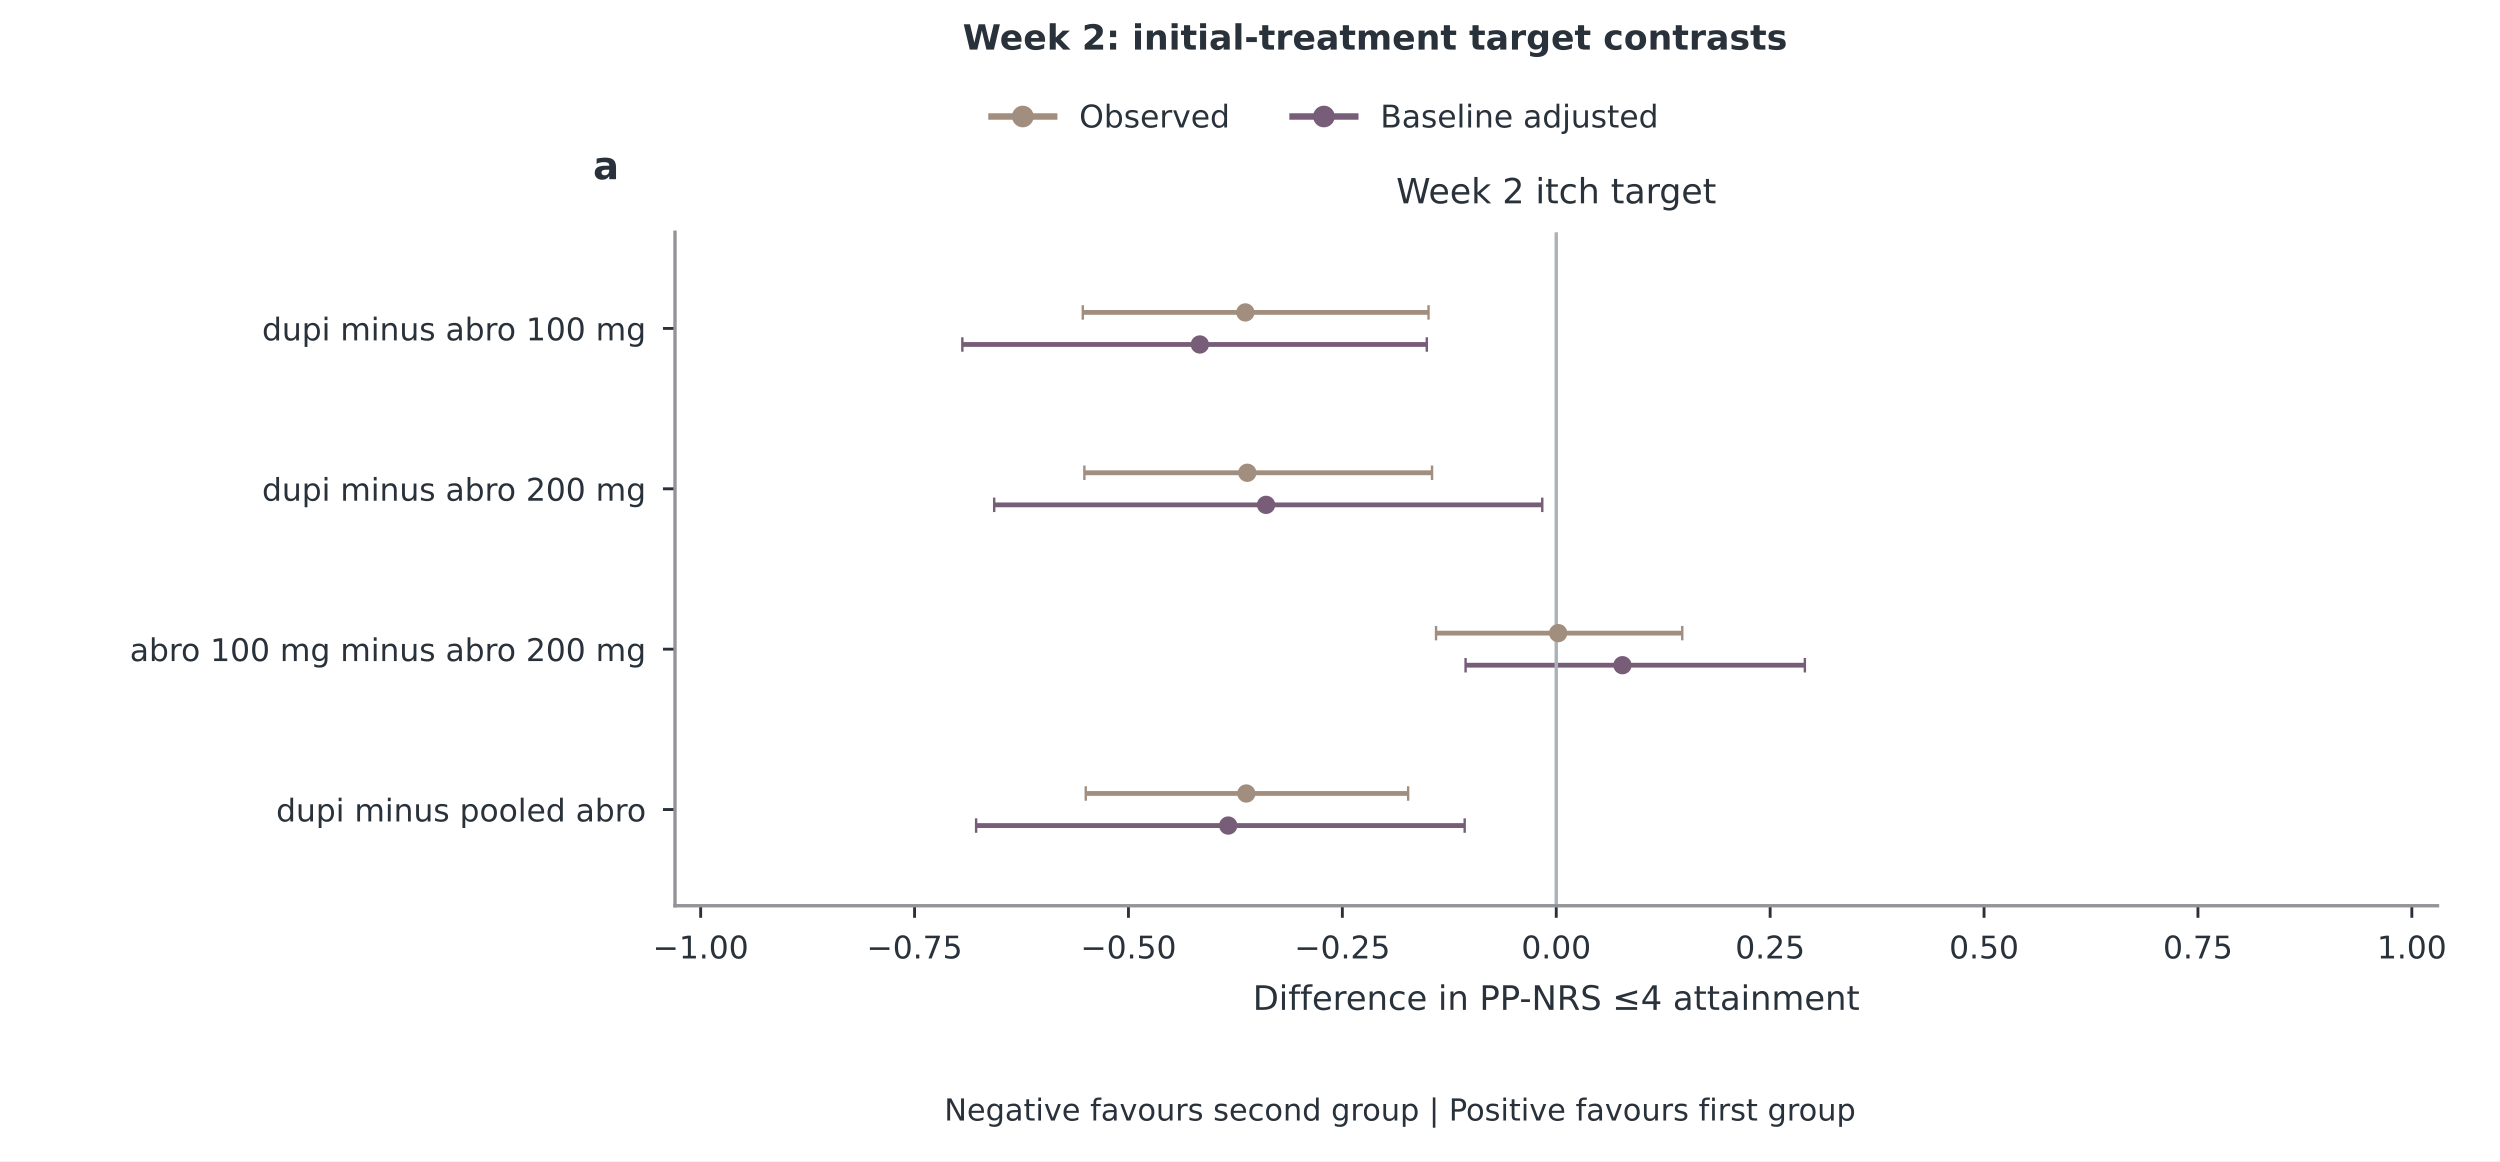
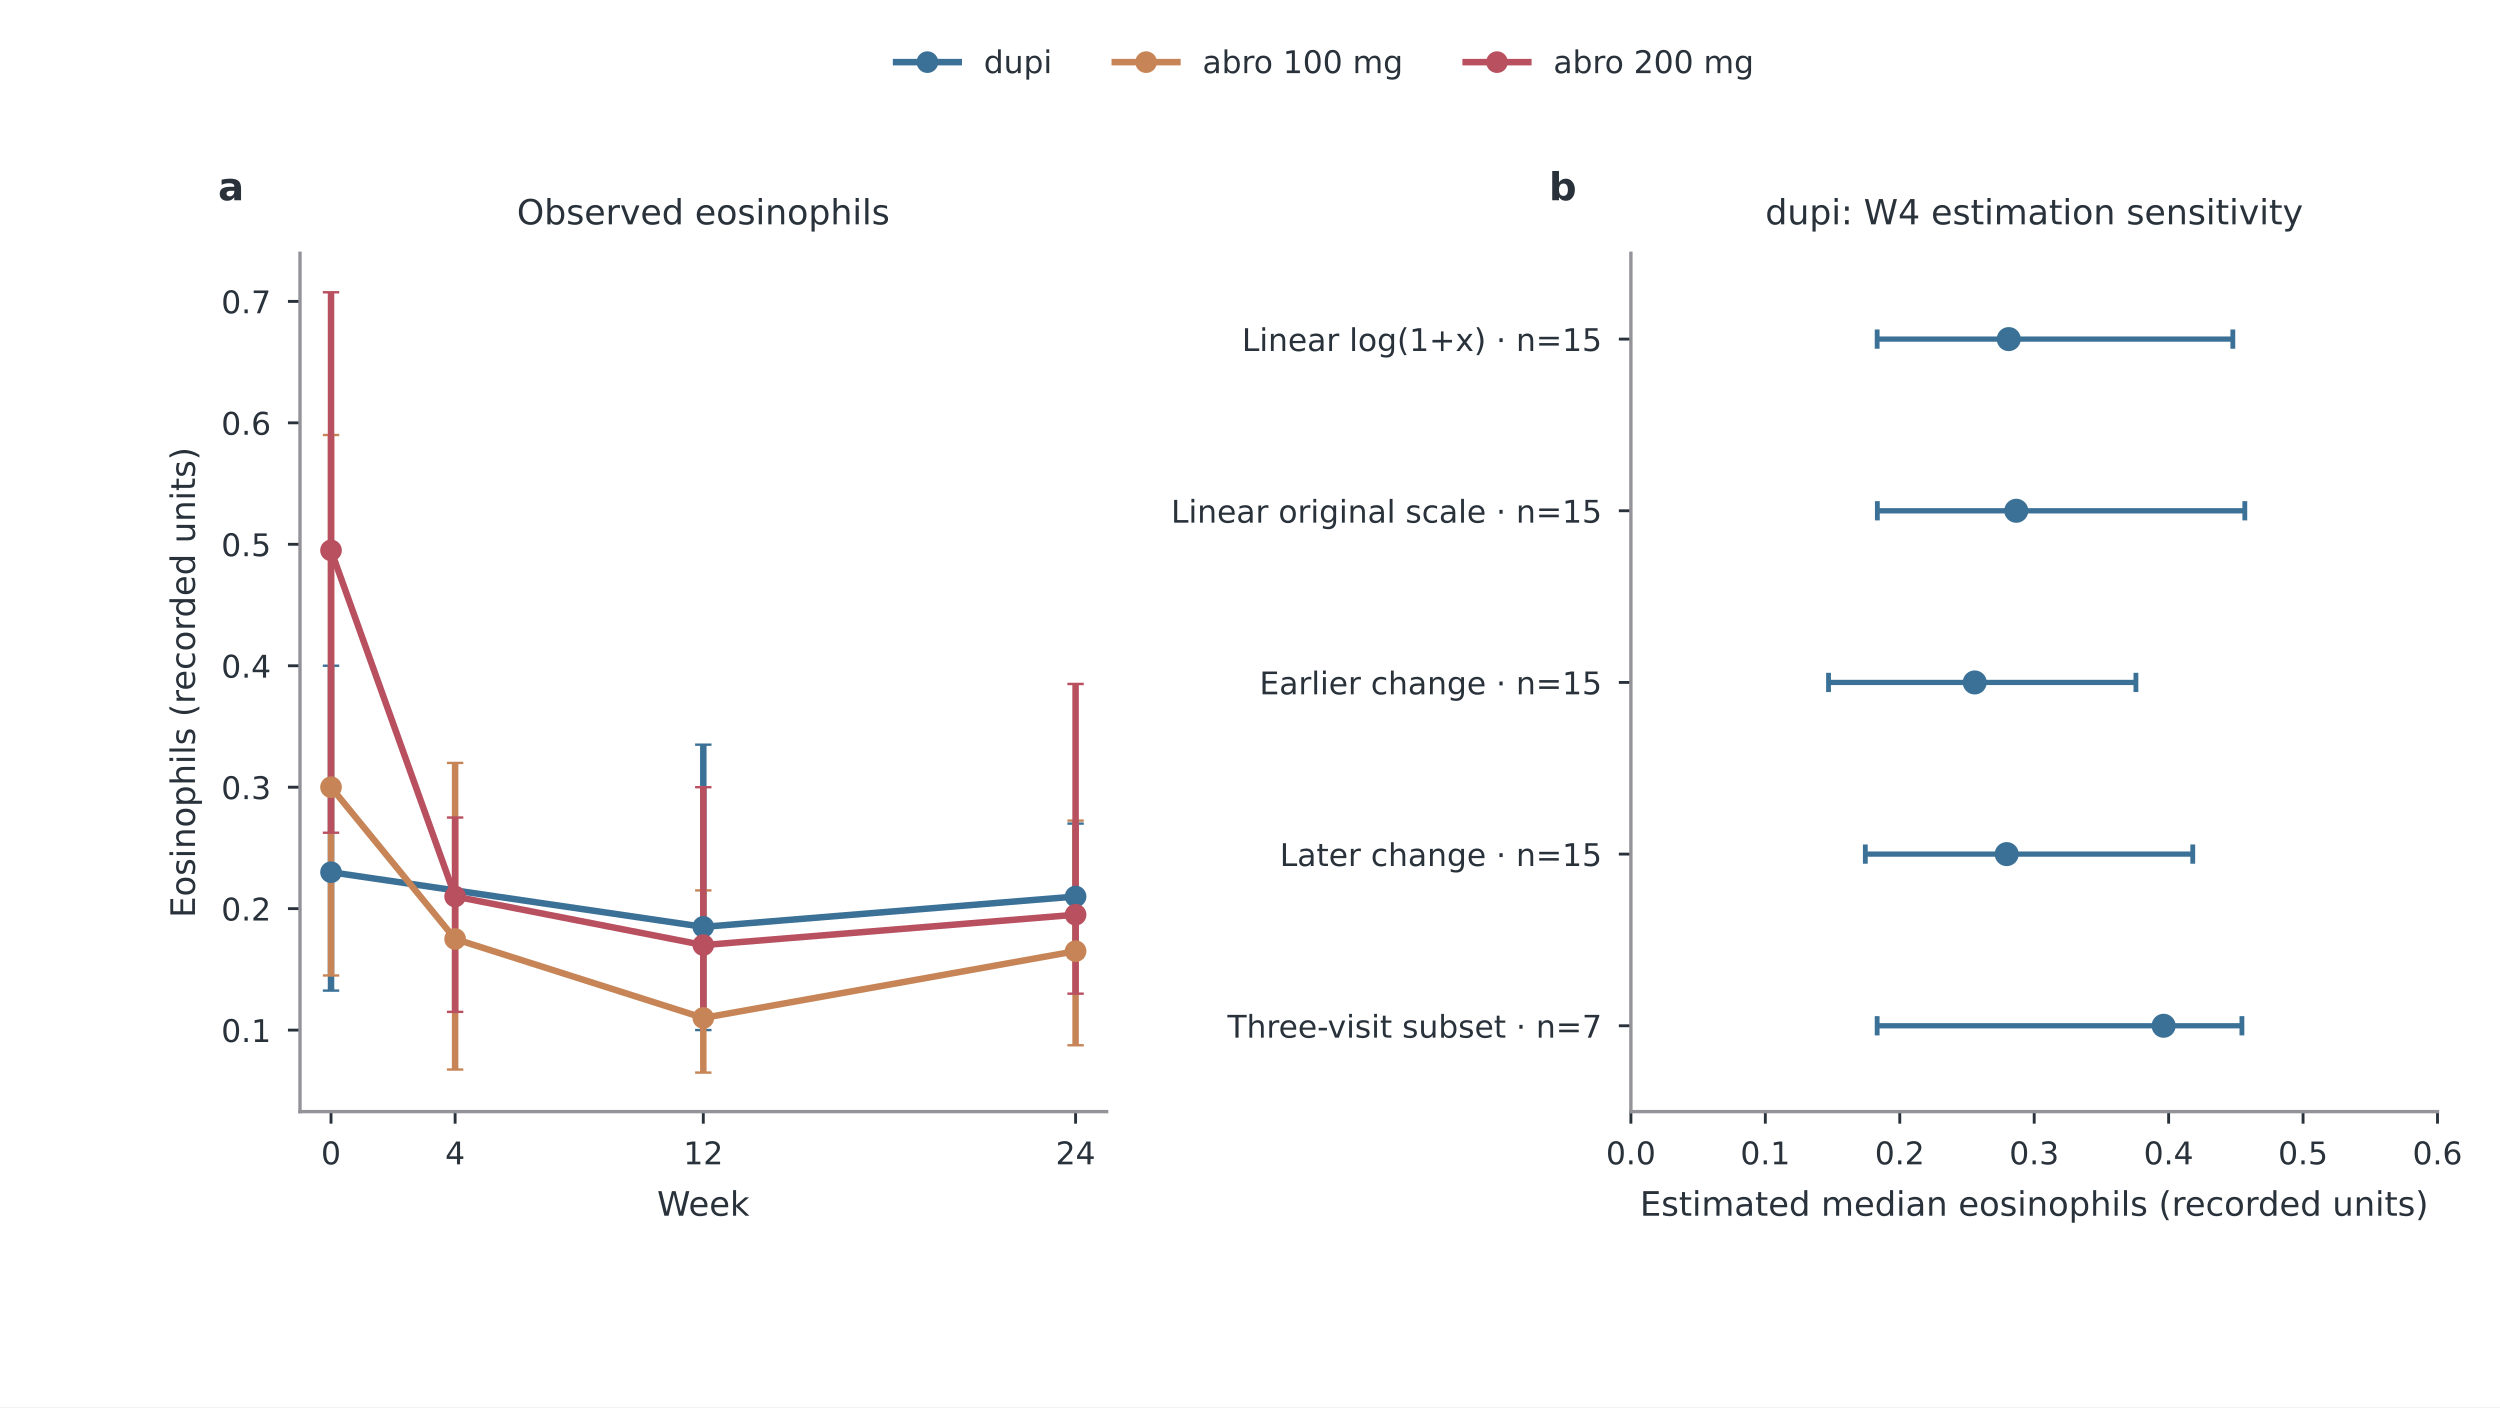
- <svg xmlns="http://www.w3.org/2000/svg" xmlns:xlink="http://www.w3.org/1999/xlink" width="518.74pt" height="240.945pt" viewBox="0 0 518.74 240.945" version="1.1">
+ <svg xmlns="http://www.w3.org/2000/svg" xmlns:xlink="http://www.w3.org/1999/xlink" width="518.74pt" height="291.969pt" viewBox="0 0 518.74 291.969" version="1.1">
  <defs>
    <style type="text/css">*{stroke-linejoin: round; stroke-linecap: butt}</style>
  </defs>
  <g id="figure_1">
    <g id="patch_1">
-       <path d="M 0 240.945  L 518.74 240.945  L 518.74 0  L 0 0  z " style="fill: #ffffff" />
+       <path d="M 0 291.969  L 518.74 291.969  L 518.74 0  L 0 0  z " style="fill: #ffffff" />
    </g>
    <g id="axes_1">
      <g id="patch_2">
-         <path d="M 140.06 187.937  L 505.772 187.937  L 505.772 48.189  L 140.06 48.189  z " style="fill: #ffffff" />
+         <path d="M 62.249 230.655  L 229.616 230.655  L 229.616 52.554  L 62.249 52.554  z " style="fill: #ffffff" />
      </g>
      <g id="matplotlib.axis_1">
        <g id="xtick_1">
          <g id="line2d_1">
            <defs>
              <path id="m4a8daccb0d" d="M 0 0  L 0 2.5  " style="stroke: #29323b; stroke-width: 0.6" />
            </defs>
            <g>
-               <use xlink:href="#m4a8daccb0d" x="145.386" y="187.937" style="fill: #29323b; stroke: #29323b; stroke-width: 0.6" />
+               <use xlink:href="#m4a8daccb0d" x="68.686" y="230.655" style="fill: #29323b; stroke: #29323b; stroke-width: 0.6" />
            </g>
          </g>
          <g id="text_1">
-             <text style="fill: #29323b; font: 6.5px 'DejaVu Sans'; text-anchor: middle" x="145.386" y="198.876" transform="rotate(-0 145.3857 198.876)">−1.00</text>
+             <text style="fill: #29323b; font: 6.5px 'DejaVu Sans'; text-anchor: middle" x="68.686" y="241.594" transform="rotate(-0 68.68601 241.5941)">0</text>
          </g>
        </g>
        <g id="xtick_2">
          <g id="line2d_2">
            <g>
-               <use xlink:href="#m4a8daccb0d" x="189.768" y="187.937" style="fill: #29323b; stroke: #29323b; stroke-width: 0.6" />
+               <use xlink:href="#m4a8daccb0d" x="94.435" y="230.655" style="fill: #29323b; stroke: #29323b; stroke-width: 0.6" />
            </g>
          </g>
          <g id="text_2">
-             <text style="fill: #29323b; font: 6.5px 'DejaVu Sans'; text-anchor: middle" x="189.768" y="198.876" transform="rotate(-0 189.7682 198.876)">−0.75</text>
+             <text style="fill: #29323b; font: 6.5px 'DejaVu Sans'; text-anchor: middle" x="94.435" y="241.594" transform="rotate(-0 94.4348 241.5941)">4</text>
          </g>
        </g>
        <g id="xtick_3">
          <g id="line2d_3">
            <g>
-               <use xlink:href="#m4a8daccb0d" x="234.151" y="187.937" style="fill: #29323b; stroke: #29323b; stroke-width: 0.6" />
+               <use xlink:href="#m4a8daccb0d" x="145.932" y="230.655" style="fill: #29323b; stroke: #29323b; stroke-width: 0.6" />
            </g>
          </g>
          <g id="text_3">
-             <text style="fill: #29323b; font: 6.5px 'DejaVu Sans'; text-anchor: middle" x="234.151" y="198.876" transform="rotate(-0 234.1507 198.876)">−0.50</text>
+             <text style="fill: #29323b; font: 6.5px 'DejaVu Sans'; text-anchor: middle" x="145.932" y="241.594" transform="rotate(-0 145.9324 241.5941)">12</text>
          </g>
        </g>
        <g id="xtick_4">
          <g id="line2d_4">
            <g>
-               <use xlink:href="#m4a8daccb0d" x="278.533" y="187.937" style="fill: #29323b; stroke: #29323b; stroke-width: 0.6" />
+               <use xlink:href="#m4a8daccb0d" x="223.179" y="230.655" style="fill: #29323b; stroke: #29323b; stroke-width: 0.6" />
            </g>
          </g>
          <g id="text_4">
-             <text style="fill: #29323b; font: 6.5px 'DejaVu Sans'; text-anchor: middle" x="278.533" y="198.876" transform="rotate(-0 278.5332 198.876)">−0.25</text>
-           </g>
-         </g>
-         <g id="xtick_5">
-           <g id="line2d_5">
-             <g>
-               <use xlink:href="#m4a8daccb0d" x="322.916" y="187.937" style="fill: #29323b; stroke: #29323b; stroke-width: 0.6" />
-             </g>
-           </g>
-           <g id="text_5">
-             <text style="fill: #29323b; font: 6.5px 'DejaVu Sans'; text-anchor: middle" x="322.916" y="198.876" transform="rotate(-0 322.9157 198.876)">0.00</text>
-           </g>
-         </g>
-         <g id="xtick_6">
-           <g id="line2d_6">
-             <g>
-               <use xlink:href="#m4a8daccb0d" x="367.298" y="187.937" style="fill: #29323b; stroke: #29323b; stroke-width: 0.6" />
-             </g>
-           </g>
-           <g id="text_6">
-             <text style="fill: #29323b; font: 6.5px 'DejaVu Sans'; text-anchor: middle" x="367.298" y="198.876" transform="rotate(-0 367.2982 198.876)">0.25</text>
-           </g>
-         </g>
-         <g id="xtick_7">
-           <g id="line2d_7">
-             <g>
-               <use xlink:href="#m4a8daccb0d" x="411.681" y="187.937" style="fill: #29323b; stroke: #29323b; stroke-width: 0.6" />
-             </g>
-           </g>
-           <g id="text_7">
-             <text style="fill: #29323b; font: 6.5px 'DejaVu Sans'; text-anchor: middle" x="411.681" y="198.876" transform="rotate(-0 411.6808 198.876)">0.50</text>
-           </g>
-         </g>
-         <g id="xtick_8">
-           <g id="line2d_8">
-             <g>
-               <use xlink:href="#m4a8daccb0d" x="456.063" y="187.937" style="fill: #29323b; stroke: #29323b; stroke-width: 0.6" />
-             </g>
-           </g>
-           <g id="text_8">
-             <text style="fill: #29323b; font: 6.5px 'DejaVu Sans'; text-anchor: middle" x="456.063" y="198.876" transform="rotate(-0 456.0633 198.876)">0.75</text>
-           </g>
-         </g>
-         <g id="xtick_9">
-           <g id="line2d_9">
-             <g>
-               <use xlink:href="#m4a8daccb0d" x="500.446" y="187.937" style="fill: #29323b; stroke: #29323b; stroke-width: 0.6" />
-             </g>
-           </g>
-           <g id="text_9">
-             <text style="fill: #29323b; font: 6.5px 'DejaVu Sans'; text-anchor: middle" x="500.446" y="198.876" transform="rotate(-0 500.4458 198.876)">1.00</text>
-           </g>
-         </g>
-         <g id="text_10">
-           <text style="fill: #29323b; font: 7px 'DejaVu Sans'; text-anchor: middle" x="322.916" y="209.547" transform="rotate(-0 322.9157 209.5467)">Difference in PP-NRS ≤4 attainment</text>
+             <text style="fill: #29323b; font: 6.5px 'DejaVu Sans'; text-anchor: middle" x="223.179" y="241.594" transform="rotate(-0 223.1787 241.5941)">24</text>
+           </g>
+         </g>
+         <g id="text_5">
+           <text style="fill: #29323b; font: 7px 'DejaVu Sans'; text-anchor: middle" x="145.932" y="252.265" transform="rotate(-0 145.9324 252.2648)">Week</text>
        </g>
      </g>
      <g id="matplotlib.axis_2">
        <g id="ytick_1">
-           <g id="line2d_10">
+           <g id="line2d_5">
            <defs>
              <path id="m66960c6213" d="M 0 0  L -2.5 0  " style="stroke: #29323b; stroke-width: 0.6" />
            </defs>
            <g>
-               <use xlink:href="#m66960c6213" x="140.06" y="68.153" style="fill: #29323b; stroke: #29323b; stroke-width: 0.6" />
+               <use xlink:href="#m66960c6213" x="62.249" y="213.74" style="fill: #29323b; stroke: #29323b; stroke-width: 0.6" />
+             </g>
+           </g>
+           <g id="text_6">
+             <text style="fill: #29323b; font: 6.5px 'DejaVu Sans'; text-anchor: end" x="56.249" y="216.209" transform="rotate(-0 56.24882 216.2091)">0.1</text>
+           </g>
+         </g>
+         <g id="ytick_2">
+           <g id="line2d_6">
+             <g>
+               <use xlink:href="#m66960c6213" x="62.249" y="188.54" style="fill: #29323b; stroke: #29323b; stroke-width: 0.6" />
+             </g>
+           </g>
+           <g id="text_7">
+             <text style="fill: #29323b; font: 6.5px 'DejaVu Sans'; text-anchor: end" x="56.249" y="191.009" transform="rotate(-0 56.24882 191.0092)">0.2</text>
+           </g>
+         </g>
+         <g id="ytick_3">
+           <g id="line2d_7">
+             <g>
+               <use xlink:href="#m66960c6213" x="62.249" y="163.34" style="fill: #29323b; stroke: #29323b; stroke-width: 0.6" />
+             </g>
+           </g>
+           <g id="text_8">
+             <text style="fill: #29323b; font: 6.5px 'DejaVu Sans'; text-anchor: end" x="56.249" y="165.809" transform="rotate(-0 56.24882 165.8092)">0.3</text>
+           </g>
+         </g>
+         <g id="ytick_4">
+           <g id="line2d_8">
+             <g>
+               <use xlink:href="#m66960c6213" x="62.249" y="138.14" style="fill: #29323b; stroke: #29323b; stroke-width: 0.6" />
+             </g>
+           </g>
+           <g id="text_9">
+             <text style="fill: #29323b; font: 6.5px 'DejaVu Sans'; text-anchor: end" x="56.249" y="140.609" transform="rotate(-0 56.24882 140.6092)">0.4</text>
+           </g>
+         </g>
+         <g id="ytick_5">
+           <g id="line2d_9">
+             <g>
+               <use xlink:href="#m66960c6213" x="62.249" y="112.94" style="fill: #29323b; stroke: #29323b; stroke-width: 0.6" />
+             </g>
+           </g>
+           <g id="text_10">
+             <text style="fill: #29323b; font: 6.5px 'DejaVu Sans'; text-anchor: end" x="56.249" y="115.409" transform="rotate(-0 56.24882 115.4093)">0.5</text>
+           </g>
+         </g>
+         <g id="ytick_6">
+           <g id="line2d_10">
+             <g>
+               <use xlink:href="#m66960c6213" x="62.249" y="87.74" style="fill: #29323b; stroke: #29323b; stroke-width: 0.6" />
            </g>
          </g>
          <g id="text_11">
-             <text style="fill: #29323b; font: 6.5px 'DejaVu Sans'; text-anchor: end" x="134.06" y="70.622" transform="rotate(-0 134.0598 70.62247)">dupi minus abro 100 mg</text>
-           </g>
-         </g>
-         <g id="ytick_2">
+             <text style="fill: #29323b; font: 6.5px 'DejaVu Sans'; text-anchor: end" x="56.249" y="90.209" transform="rotate(-0 56.24882 90.20928)">0.6</text>
+           </g>
+         </g>
+         <g id="ytick_7">
          <g id="line2d_11">
            <g>
-               <use xlink:href="#m66960c6213" x="140.06" y="101.426" style="fill: #29323b; stroke: #29323b; stroke-width: 0.6" />
+               <use xlink:href="#m66960c6213" x="62.249" y="62.54" style="fill: #29323b; stroke: #29323b; stroke-width: 0.6" />
            </g>
          </g>
          <g id="text_12">
-             <text style="fill: #29323b; font: 6.5px 'DejaVu Sans'; text-anchor: end" x="134.06" y="103.896" transform="rotate(-0 134.0598 103.8958)">dupi minus abro 200 mg</text>
-           </g>
-         </g>
-         <g id="ytick_3">
-           <g id="line2d_12">
-             <g>
-               <use xlink:href="#m66960c6213" x="140.06" y="134.7" style="fill: #29323b; stroke: #29323b; stroke-width: 0.6" />
-             </g>
-           </g>
-           <g id="text_13">
-             <text style="fill: #29323b; font: 6.5px 'DejaVu Sans'; text-anchor: end" x="134.06" y="137.169" transform="rotate(-0 134.0598 137.1692)">abro 100 mg minus abro 200 mg</text>
-           </g>
-         </g>
-         <g id="ytick_4">
-           <g id="line2d_13">
-             <g>
-               <use xlink:href="#m66960c6213" x="140.06" y="167.973" style="fill: #29323b; stroke: #29323b; stroke-width: 0.6" />
-             </g>
-           </g>
-           <g id="text_14">
-             <text style="fill: #29323b; font: 6.5px 'DejaVu Sans'; text-anchor: end" x="134.06" y="170.442" transform="rotate(-0 134.0598 170.4425)">dupi minus pooled abro</text>
-           </g>
+             <text style="fill: #29323b; font: 6.5px 'DejaVu Sans'; text-anchor: end" x="56.249" y="65.009" transform="rotate(-0 56.24882 65.00931)">0.7</text>
+           </g>
+         </g>
+         <g id="text_13">
+           <text style="fill: #29323b; font: 7px 'DejaVu Sans'; text-anchor: middle" x="40.456" y="141.605" transform="rotate(-90 40.45601 141.6047)">Eosinophils (recorded units)</text>
        </g>
      </g>
      <g id="LineCollection_1">
-         <path d="M 224.677 64.826  L 296.412 64.826  " clip-path="url(#p454cfaad04)" style="fill: none; stroke: #a18e7f" />
-         <path d="M 225.003 98.099  L 297.143 98.099  " clip-path="url(#p454cfaad04)" style="fill: none; stroke: #a18e7f" />
-         <path d="M 297.969 131.372  L 349.06 131.372  " clip-path="url(#p454cfaad04)" style="fill: none; stroke: #a18e7f" />
-         <path d="M 225.291 164.646  L 292.183 164.646  " clip-path="url(#p454cfaad04)" style="fill: none; stroke: #a18e7f" />
+         <path d="M 68.686 205.55  L 68.686 138.14  " clip-path="url(#p0ab2a0f281)" style="fill: none; stroke: #3b7197; stroke-width: 1.35" />
+         <path d="M 145.932 213.74  L 145.932 154.52  " clip-path="url(#p0ab2a0f281)" style="fill: none; stroke: #3b7197; stroke-width: 1.35" />
+         <path d="M 223.179 198.62  L 223.179 170.9  " clip-path="url(#p0ab2a0f281)" style="fill: none; stroke: #3b7197; stroke-width: 1.35" />
+       </g>
+       <g id="line2d_12">
+         <defs>
+           <path id="m503595a519" d="M 1.7 0  L -1.7 -0  " style="stroke: #3b7197; stroke-width: 0.5" />
+         </defs>
+         <g clip-path="url(#p0ab2a0f281)">
+           <use xlink:href="#m503595a519" x="68.686" y="205.55" style="fill: #3b7197; stroke: #3b7197; stroke-width: 0.5" />
+           <use xlink:href="#m503595a519" x="145.932" y="213.74" style="fill: #3b7197; stroke: #3b7197; stroke-width: 0.5" />
+           <use xlink:href="#m503595a519" x="223.179" y="198.62" style="fill: #3b7197; stroke: #3b7197; stroke-width: 0.5" />
+         </g>
+       </g>
+       <g id="line2d_13">
+         <g clip-path="url(#p0ab2a0f281)">
+           <use xlink:href="#m503595a519" x="68.686" y="138.14" style="fill: #3b7197; stroke: #3b7197; stroke-width: 0.5" />
+           <use xlink:href="#m503595a519" x="145.932" y="154.52" style="fill: #3b7197; stroke: #3b7197; stroke-width: 0.5" />
+           <use xlink:href="#m503595a519" x="223.179" y="170.9" style="fill: #3b7197; stroke: #3b7197; stroke-width: 0.5" />
+         </g>
+       </g>
+       <g id="LineCollection_2">
+         <path d="M 68.686 202.4  L 68.686 90.26  " clip-path="url(#p0ab2a0f281)" style="fill: none; stroke: #c78557; stroke-width: 1.35" />
+         <path d="M 94.435 221.93  L 94.435 158.3  " clip-path="url(#p0ab2a0f281)" style="fill: none; stroke: #c78557; stroke-width: 1.35" />
+         <path d="M 145.932 222.56  L 145.932 184.76  " clip-path="url(#p0ab2a0f281)" style="fill: none; stroke: #c78557; stroke-width: 1.35" />
+         <path d="M 223.179 216.89  L 223.179 170.27  " clip-path="url(#p0ab2a0f281)" style="fill: none; stroke: #c78557; stroke-width: 1.35" />
      </g>
      <g id="line2d_14">
        <defs>
-           <path id="md1f8058872" d="M 0 1.5  L 0 -1.5  " style="stroke: #a18e7f; stroke-width: 0.5" />
-         </defs>
-         <g clip-path="url(#p454cfaad04)">
-           <use xlink:href="#md1f8058872" x="224.677" y="64.826" style="fill: #a18e7f; stroke: #a18e7f; stroke-width: 0.5" />
-           <use xlink:href="#md1f8058872" x="225.003" y="98.099" style="fill: #a18e7f; stroke: #a18e7f; stroke-width: 0.5" />
-           <use xlink:href="#md1f8058872" x="297.969" y="131.372" style="fill: #a18e7f; stroke: #a18e7f; stroke-width: 0.5" />
-           <use xlink:href="#md1f8058872" x="225.291" y="164.646" style="fill: #a18e7f; stroke: #a18e7f; stroke-width: 0.5" />
+           <path id="mf0e9d54006" d="M 1.7 0  L -1.7 -0  " style="stroke: #c78557; stroke-width: 0.5" />
+         </defs>
+         <g clip-path="url(#p0ab2a0f281)">
+           <use xlink:href="#mf0e9d54006" x="68.686" y="202.4" style="fill: #c78557; stroke: #c78557; stroke-width: 0.5" />
+           <use xlink:href="#mf0e9d54006" x="94.435" y="221.93" style="fill: #c78557; stroke: #c78557; stroke-width: 0.5" />
+           <use xlink:href="#mf0e9d54006" x="145.932" y="222.56" style="fill: #c78557; stroke: #c78557; stroke-width: 0.5" />
+           <use xlink:href="#mf0e9d54006" x="223.179" y="216.89" style="fill: #c78557; stroke: #c78557; stroke-width: 0.5" />
        </g>
      </g>
      <g id="line2d_15">
-         <g clip-path="url(#p454cfaad04)">
-           <use xlink:href="#md1f8058872" x="296.412" y="64.826" style="fill: #a18e7f; stroke: #a18e7f; stroke-width: 0.5" />
-           <use xlink:href="#md1f8058872" x="297.143" y="98.099" style="fill: #a18e7f; stroke: #a18e7f; stroke-width: 0.5" />
-           <use xlink:href="#md1f8058872" x="349.06" y="131.372" style="fill: #a18e7f; stroke: #a18e7f; stroke-width: 0.5" />
-           <use xlink:href="#md1f8058872" x="292.183" y="164.646" style="fill: #a18e7f; stroke: #a18e7f; stroke-width: 0.5" />
-         </g>
-       </g>
-       <g id="LineCollection_2">
-         <path d="M 199.683 71.48  L 296.059 71.48  " clip-path="url(#p454cfaad04)" style="fill: none; stroke: #775d78" />
-         <path d="M 206.29 104.754  L 320.014 104.754  " clip-path="url(#p454cfaad04)" style="fill: none; stroke: #775d78" />
-         <path d="M 304.102 138.027  L 374.5 138.027  " clip-path="url(#p454cfaad04)" style="fill: none; stroke: #775d78" />
-         <path d="M 202.542 171.3  L 303.917 171.3  " clip-path="url(#p454cfaad04)" style="fill: none; stroke: #775d78" />
+         <g clip-path="url(#p0ab2a0f281)">
+           <use xlink:href="#mf0e9d54006" x="68.686" y="90.26" style="fill: #c78557; stroke: #c78557; stroke-width: 0.5" />
+           <use xlink:href="#mf0e9d54006" x="94.435" y="158.3" style="fill: #c78557; stroke: #c78557; stroke-width: 0.5" />
+           <use xlink:href="#mf0e9d54006" x="145.932" y="184.76" style="fill: #c78557; stroke: #c78557; stroke-width: 0.5" />
+           <use xlink:href="#mf0e9d54006" x="223.179" y="170.27" style="fill: #c78557; stroke: #c78557; stroke-width: 0.5" />
+         </g>
+       </g>
+       <g id="LineCollection_3">
+         <path d="M 68.686 172.79  L 68.686 60.65  " clip-path="url(#p0ab2a0f281)" style="fill: none; stroke: #b85060; stroke-width: 1.35" />
+         <path d="M 94.435 209.96  L 94.435 169.64  " clip-path="url(#p0ab2a0f281)" style="fill: none; stroke: #b85060; stroke-width: 1.35" />
+         <path d="M 145.932 211.22  L 145.932 163.34  " clip-path="url(#p0ab2a0f281)" style="fill: none; stroke: #b85060; stroke-width: 1.35" />
+         <path d="M 223.179 206.18  L 223.179 141.92  " clip-path="url(#p0ab2a0f281)" style="fill: none; stroke: #b85060; stroke-width: 1.35" />
      </g>
      <g id="line2d_16">
        <defs>
-           <path id="me10381babd" d="M 0 1.5  L 0 -1.5  " style="stroke: #775d78; stroke-width: 0.5" />
-         </defs>
-         <g clip-path="url(#p454cfaad04)">
-           <use xlink:href="#me10381babd" x="199.683" y="71.48" style="fill: #775d78; stroke: #775d78; stroke-width: 0.5" />
-           <use xlink:href="#me10381babd" x="206.29" y="104.754" style="fill: #775d78; stroke: #775d78; stroke-width: 0.5" />
-           <use xlink:href="#me10381babd" x="304.102" y="138.027" style="fill: #775d78; stroke: #775d78; stroke-width: 0.5" />
-           <use xlink:href="#me10381babd" x="202.542" y="171.3" style="fill: #775d78; stroke: #775d78; stroke-width: 0.5" />
+           <path id="m7754a07cfc" d="M 1.7 0  L -1.7 -0  " style="stroke: #b85060; stroke-width: 0.5" />
+         </defs>
+         <g clip-path="url(#p0ab2a0f281)">
+           <use xlink:href="#m7754a07cfc" x="68.686" y="172.79" style="fill: #b85060; stroke: #b85060; stroke-width: 0.5" />
+           <use xlink:href="#m7754a07cfc" x="94.435" y="209.96" style="fill: #b85060; stroke: #b85060; stroke-width: 0.5" />
+           <use xlink:href="#m7754a07cfc" x="145.932" y="211.22" style="fill: #b85060; stroke: #b85060; stroke-width: 0.5" />
+           <use xlink:href="#m7754a07cfc" x="223.179" y="206.18" style="fill: #b85060; stroke: #b85060; stroke-width: 0.5" />
        </g>
      </g>
      <g id="line2d_17">
-         <g clip-path="url(#p454cfaad04)">
-           <use xlink:href="#me10381babd" x="296.059" y="71.48" style="fill: #775d78; stroke: #775d78; stroke-width: 0.5" />
-           <use xlink:href="#me10381babd" x="320.014" y="104.754" style="fill: #775d78; stroke: #775d78; stroke-width: 0.5" />
-           <use xlink:href="#me10381babd" x="374.5" y="138.027" style="fill: #775d78; stroke: #775d78; stroke-width: 0.5" />
-           <use xlink:href="#me10381babd" x="303.917" y="171.3" style="fill: #775d78; stroke: #775d78; stroke-width: 0.5" />
+         <g clip-path="url(#p0ab2a0f281)">
+           <use xlink:href="#m7754a07cfc" x="68.686" y="60.65" style="fill: #b85060; stroke: #b85060; stroke-width: 0.5" />
+           <use xlink:href="#m7754a07cfc" x="94.435" y="169.64" style="fill: #b85060; stroke: #b85060; stroke-width: 0.5" />
+           <use xlink:href="#m7754a07cfc" x="145.932" y="163.34" style="fill: #b85060; stroke: #b85060; stroke-width: 0.5" />
+           <use xlink:href="#m7754a07cfc" x="223.179" y="141.92" style="fill: #b85060; stroke: #b85060; stroke-width: 0.5" />
        </g>
      </g>
      <g id="line2d_18">
-         <path d="M 322.916 187.937  L 322.916 48.189  " clip-path="url(#p454cfaad04)" style="fill: none; stroke: #aab2b8; stroke-width: 0.7; stroke-linecap: square" />
+         <path d="M 68.686 180.98  L 145.932 192.32  L 223.179 186.02  " clip-path="url(#p0ab2a0f281)" style="fill: none; stroke: #3b7197; stroke-width: 1.35; stroke-linecap: square" />
+         <defs>
+           <path id="m27e2bd5e11" d="M 0 2  C 0.53 2 1.039 1.789 1.414 1.414  C 1.789 1.039 2 0.53 2 0  C 2 -0.53 1.789 -1.039 1.414 -1.414  C 1.039 -1.789 0.53 -2 0 -2  C -0.53 -2 -1.039 -1.789 -1.414 -1.414  C -1.789 -1.039 -2 -0.53 -2 0  C -2 0.53 -1.789 1.039 -1.414 1.414  C -1.039 1.789 -0.53 2 0 2  z " style="stroke: #3b7197; stroke-width: 0.5" />
+         </defs>
+         <g clip-path="url(#p0ab2a0f281)">
+           <use xlink:href="#m27e2bd5e11" x="68.686" y="180.98" style="fill: #3b7197; stroke: #3b7197; stroke-width: 0.5" />
+           <use xlink:href="#m27e2bd5e11" x="145.932" y="192.32" style="fill: #3b7197; stroke: #3b7197; stroke-width: 0.5" />
+           <use xlink:href="#m27e2bd5e11" x="223.179" y="186.02" style="fill: #3b7197; stroke: #3b7197; stroke-width: 0.5" />
+         </g>
      </g>
      <g id="line2d_19">
-         <defs>
-           <path id="m70ddf2e7c7" d="M 0 1.65  C 0.438 1.65 0.857 1.476 1.167 1.167  C 1.476 0.857 1.65 0.438 1.65 0  C 1.65 -0.438 1.476 -0.857 1.167 -1.167  C 0.857 -1.476 0.438 -1.65 0 -1.65  C -0.438 -1.65 -0.857 -1.476 -1.167 -1.167  C -1.476 -0.857 -1.65 -0.438 -1.65 0  C -1.65 0.438 -1.476 0.857 -1.167 1.167  C -0.857 1.476 -0.438 1.65 0 1.65  z " style="stroke: #a18e7f; stroke-width: 0.5" />
-         </defs>
-         <g clip-path="url(#p454cfaad04)">
-           <use xlink:href="#m70ddf2e7c7" x="258.408" y="64.826" style="fill: #a18e7f; stroke: #a18e7f; stroke-width: 0.5" />
-           <use xlink:href="#m70ddf2e7c7" x="258.808" y="98.099" style="fill: #a18e7f; stroke: #a18e7f; stroke-width: 0.5" />
-           <use xlink:href="#m70ddf2e7c7" x="323.316" y="131.372" style="fill: #a18e7f; stroke: #a18e7f; stroke-width: 0.5" />
-           <use xlink:href="#m70ddf2e7c7" x="258.605" y="164.646" style="fill: #a18e7f; stroke: #a18e7f; stroke-width: 0.5" />
+         <path d="M 68.686 163.34  L 94.435 194.84  L 145.932 211.22  L 223.179 197.36  " clip-path="url(#p0ab2a0f281)" style="fill: none; stroke: #c78557; stroke-width: 1.35; stroke-linecap: square" />
+         <defs>
+           <path id="m64b90b999b" d="M 0 2  C 0.53 2 1.039 1.789 1.414 1.414  C 1.789 1.039 2 0.53 2 0  C 2 -0.53 1.789 -1.039 1.414 -1.414  C 1.039 -1.789 0.53 -2 0 -2  C -0.53 -2 -1.039 -1.789 -1.414 -1.414  C -1.789 -1.039 -2 -0.53 -2 0  C -2 0.53 -1.789 1.039 -1.414 1.414  C -1.039 1.789 -0.53 2 0 2  z " style="stroke: #c78557; stroke-width: 0.5" />
+         </defs>
+         <g clip-path="url(#p0ab2a0f281)">
+           <use xlink:href="#m64b90b999b" x="68.686" y="163.34" style="fill: #c78557; stroke: #c78557; stroke-width: 0.5" />
+           <use xlink:href="#m64b90b999b" x="94.435" y="194.84" style="fill: #c78557; stroke: #c78557; stroke-width: 0.5" />
+           <use xlink:href="#m64b90b999b" x="145.932" y="211.22" style="fill: #c78557; stroke: #c78557; stroke-width: 0.5" />
+           <use xlink:href="#m64b90b999b" x="223.179" y="197.36" style="fill: #c78557; stroke: #c78557; stroke-width: 0.5" />
        </g>
      </g>
      <g id="line2d_20">
-         <defs>
-           <path id="m0c608e714f" d="M 0 1.65  C 0.438 1.65 0.857 1.476 1.167 1.167  C 1.476 0.857 1.65 0.438 1.65 0  C 1.65 -0.438 1.476 -0.857 1.167 -1.167  C 0.857 -1.476 0.438 -1.65 0 -1.65  C -0.438 -1.65 -0.857 -1.476 -1.167 -1.167  C -1.476 -0.857 -1.65 -0.438 -1.65 0  C -1.65 0.438 -1.476 0.857 -1.167 1.167  C -0.857 1.476 -0.438 1.65 0 1.65  z " style="stroke: #775d78; stroke-width: 0.5" />
-         </defs>
-         <g clip-path="url(#p454cfaad04)">
-           <use xlink:href="#m0c608e714f" x="248.965" y="71.48" style="fill: #775d78; stroke: #775d78; stroke-width: 0.5" />
-           <use xlink:href="#m0c608e714f" x="262.703" y="104.754" style="fill: #775d78; stroke: #775d78; stroke-width: 0.5" />
-           <use xlink:href="#m0c608e714f" x="336.654" y="138.027" style="fill: #775d78; stroke: #775d78; stroke-width: 0.5" />
-           <use xlink:href="#m0c608e714f" x="254.853" y="171.3" style="fill: #775d78; stroke: #775d78; stroke-width: 0.5" />
+         <path d="M 68.686 114.2  L 94.435 186.02  L 145.932 196.1  L 223.179 189.8  " clip-path="url(#p0ab2a0f281)" style="fill: none; stroke: #b85060; stroke-width: 1.35; stroke-linecap: square" />
+         <defs>
+           <path id="mccfeffd647" d="M 0 2  C 0.53 2 1.039 1.789 1.414 1.414  C 1.789 1.039 2 0.53 2 0  C 2 -0.53 1.789 -1.039 1.414 -1.414  C 1.039 -1.789 0.53 -2 0 -2  C -0.53 -2 -1.039 -1.789 -1.414 -1.414  C -1.789 -1.039 -2 -0.53 -2 0  C -2 0.53 -1.789 1.039 -1.414 1.414  C -1.039 1.789 -0.53 2 0 2  z " style="stroke: #b85060; stroke-width: 0.5" />
+         </defs>
+         <g clip-path="url(#p0ab2a0f281)">
+           <use xlink:href="#mccfeffd647" x="68.686" y="114.2" style="fill: #b85060; stroke: #b85060; stroke-width: 0.5" />
+           <use xlink:href="#mccfeffd647" x="94.435" y="186.02" style="fill: #b85060; stroke: #b85060; stroke-width: 0.5" />
+           <use xlink:href="#mccfeffd647" x="145.932" y="196.1" style="fill: #b85060; stroke: #b85060; stroke-width: 0.5" />
+           <use xlink:href="#mccfeffd647" x="223.179" y="189.8" style="fill: #b85060; stroke: #b85060; stroke-width: 0.5" />
        </g>
      </g>
      <g id="patch_3">
-         <path d="M 140.06 187.937  L 140.06 48.189  " style="fill: none; stroke: #94939a; stroke-width: 0.7; stroke-linejoin: miter; stroke-linecap: square" />
+         <path d="M 62.249 230.655  L 62.249 52.554  " style="fill: none; stroke: #94939a; stroke-width: 0.7; stroke-linejoin: miter; stroke-linecap: square" />
      </g>
      <g id="patch_4">
-         <path d="M 140.06 187.937  L 505.772 187.937  " style="fill: none; stroke: #94939a; stroke-width: 0.7; stroke-linejoin: miter; stroke-linecap: square" />
+         <path d="M 62.249 230.655  L 229.616 230.655  " style="fill: none; stroke: #94939a; stroke-width: 0.7; stroke-linejoin: miter; stroke-linecap: square" />
+       </g>
+       <g id="text_14">
+         <text style="fill: #29323b; font: 700 8px 'DejaVu Sans'; text-anchor: start" x="45.249" y="41.554" transform="rotate(-0 45.24882 41.55433)">a</text>
      </g>
      <g id="text_15">
-         <text style="fill: #29323b; font: 700 8px 'DejaVu Sans'; text-anchor: start" x="123.06" y="37.189" transform="rotate(-0 123.0598 37.18898)">a</text>
-       </g>
-       <g id="PathCollection_1" />
-       <g id="PathCollection_2" />
-       <g id="text_16">
-         <text style="fill: #29323b; font: 7.2px 'DejaVu Sans'; text-anchor: middle" x="322.916" y="42.189" transform="rotate(-0 322.9157 42.18898)">Week 2 itch target</text>
+         <text style="fill: #29323b; font: 7.2px 'DejaVu Sans'; text-anchor: middle" x="145.932" y="46.554" transform="rotate(-0 145.9324 46.55433)">Observed eosinophils</text>
      </g>
    </g>
-     <g id="text_17">
-       <text style="fill: #29323b; font: 700 7.2px 'DejaVu Sans'; text-anchor: middle" x="285.307" y="10.29" transform="rotate(-0 285.3071 10.28977)">Week 2: initial-treatment target contrasts</text>
-     </g>
-     <g id="text_18">
-       <text style="fill: #29323b; font: 6.3px 'DejaVu Sans'; text-anchor: middle" x="290.494" y="232.512" transform="rotate(-0 290.4945 232.5118)">Negative favours second group     |     Positive favours first group</text>
+     <g id="axes_2">
+       <g id="patch_5">
+         <path d="M 338.405 230.655  L 505.772 230.655  L 505.772 52.554  L 338.405 52.554  z " style="fill: #ffffff" />
+       </g>
+       <g id="matplotlib.axis_3">
+         <g id="xtick_5">
+           <g id="line2d_21">
+             <g>
+               <use xlink:href="#m4a8daccb0d" x="338.405" y="230.655" style="fill: #29323b; stroke: #29323b; stroke-width: 0.6" />
+             </g>
+           </g>
+           <g id="text_16">
+             <text style="fill: #29323b; font: 6.5px 'DejaVu Sans'; text-anchor: middle" x="338.405" y="241.594" transform="rotate(-0 338.4045 241.5941)">0.0</text>
+           </g>
+         </g>
+         <g id="xtick_6">
+           <g id="line2d_22">
+             <g>
+               <use xlink:href="#m4a8daccb0d" x="366.299" y="230.655" style="fill: #29323b; stroke: #29323b; stroke-width: 0.6" />
+             </g>
+           </g>
+           <g id="text_17">
+             <text style="fill: #29323b; font: 6.5px 'DejaVu Sans'; text-anchor: middle" x="366.299" y="241.594" transform="rotate(-0 366.2991 241.5941)">0.1</text>
+           </g>
+         </g>
+         <g id="xtick_7">
+           <g id="line2d_23">
+             <g>
+               <use xlink:href="#m4a8daccb0d" x="394.194" y="230.655" style="fill: #29323b; stroke: #29323b; stroke-width: 0.6" />
+             </g>
+           </g>
+           <g id="text_18">
+             <text style="fill: #29323b; font: 6.5px 'DejaVu Sans'; text-anchor: middle" x="394.194" y="241.594" transform="rotate(-0 394.1936 241.5941)">0.2</text>
+           </g>
+         </g>
+         <g id="xtick_8">
+           <g id="line2d_24">
+             <g>
+               <use xlink:href="#m4a8daccb0d" x="422.088" y="230.655" style="fill: #29323b; stroke: #29323b; stroke-width: 0.6" />
+             </g>
+           </g>
+           <g id="text_19">
+             <text style="fill: #29323b; font: 6.5px 'DejaVu Sans'; text-anchor: middle" x="422.088" y="241.594" transform="rotate(-0 422.0881 241.5941)">0.3</text>
+           </g>
+         </g>
+         <g id="xtick_9">
+           <g id="line2d_25">
+             <g>
+               <use xlink:href="#m4a8daccb0d" x="449.983" y="230.655" style="fill: #29323b; stroke: #29323b; stroke-width: 0.6" />
+             </g>
+           </g>
+           <g id="text_20">
+             <text style="fill: #29323b; font: 6.5px 'DejaVu Sans'; text-anchor: middle" x="449.983" y="241.594" transform="rotate(-0 449.9826 241.5941)">0.4</text>
+           </g>
+         </g>
+         <g id="xtick_10">
+           <g id="line2d_26">
+             <g>
+               <use xlink:href="#m4a8daccb0d" x="477.877" y="230.655" style="fill: #29323b; stroke: #29323b; stroke-width: 0.6" />
+             </g>
+           </g>
+           <g id="text_21">
+             <text style="fill: #29323b; font: 6.5px 'DejaVu Sans'; text-anchor: middle" x="477.877" y="241.594" transform="rotate(-0 477.8771 241.5941)">0.5</text>
+           </g>
+         </g>
+         <g id="xtick_11">
+           <g id="line2d_27">
+             <g>
+               <use xlink:href="#m4a8daccb0d" x="505.772" y="230.655" style="fill: #29323b; stroke: #29323b; stroke-width: 0.6" />
+             </g>
+           </g>
+           <g id="text_22">
+             <text style="fill: #29323b; font: 6.5px 'DejaVu Sans'; text-anchor: middle" x="505.772" y="241.594" transform="rotate(-0 505.7717 241.5941)">0.6</text>
+           </g>
+         </g>
+         <g id="text_23">
+           <text style="fill: #29323b; font: 7px 'DejaVu Sans'; text-anchor: middle" x="422.088" y="252.265" transform="rotate(-0 422.0881 252.2648)">Estimated median eosinophils (recorded units)</text>
+         </g>
+       </g>
+       <g id="matplotlib.axis_4">
+         <g id="ytick_8">
+           <g id="line2d_28">
+             <g>
+               <use xlink:href="#m66960c6213" x="338.405" y="70.364" style="fill: #29323b; stroke: #29323b; stroke-width: 0.6" />
+             </g>
+           </g>
+           <g id="text_24">
+             <text style="fill: #29323b; font: 6.5px 'DejaVu Sans'; text-anchor: end" x="332.405" y="72.834" transform="rotate(-0 332.4045 72.8339)">Linear log(1+x) · n=15</text>
+           </g>
+         </g>
+         <g id="ytick_9">
+           <g id="line2d_29">
+             <g>
+               <use xlink:href="#m66960c6213" x="338.405" y="105.985" style="fill: #29323b; stroke: #29323b; stroke-width: 0.6" />
+             </g>
+           </g>
+           <g id="text_25">
+             <text style="fill: #29323b; font: 6.5px 'DejaVu Sans'; text-anchor: end" x="332.405" y="108.454" transform="rotate(-0 332.4045 108.4541)">Linear original scale · n=15</text>
+           </g>
+         </g>
+         <g id="ytick_10">
+           <g id="line2d_30">
+             <g>
+               <use xlink:href="#m66960c6213" x="338.405" y="141.605" style="fill: #29323b; stroke: #29323b; stroke-width: 0.6" />
+             </g>
+           </g>
+           <g id="text_26">
+             <text style="fill: #29323b; font: 6.5px 'DejaVu Sans'; text-anchor: end" x="332.405" y="144.074" transform="rotate(-0 332.4045 144.0742)">Earlier change · n=15</text>
+           </g>
+         </g>
+         <g id="ytick_11">
+           <g id="line2d_31">
+             <g>
+               <use xlink:href="#m66960c6213" x="338.405" y="177.225" style="fill: #29323b; stroke: #29323b; stroke-width: 0.6" />
+             </g>
+           </g>
+           <g id="text_27">
+             <text style="fill: #29323b; font: 6.5px 'DejaVu Sans'; text-anchor: end" x="332.405" y="179.694" transform="rotate(-0 332.4045 179.6944)">Later change · n=15</text>
+           </g>
+         </g>
+         <g id="ytick_12">
+           <g id="line2d_32">
+             <g>
+               <use xlink:href="#m66960c6213" x="338.405" y="212.845" style="fill: #29323b; stroke: #29323b; stroke-width: 0.6" />
+             </g>
+           </g>
+           <g id="text_28">
+             <text style="fill: #29323b; font: 6.5px 'DejaVu Sans'; text-anchor: end" x="332.405" y="215.315" transform="rotate(-0 332.4045 215.3145)">Three-visit subset · n=7</text>
+           </g>
+         </g>
+       </g>
+       <g id="LineCollection_4">
+         <path d="M 389.503 70.364  L 463.304 70.364  " clip-path="url(#p29861f7461)" style="fill: none; stroke: #3b7197; stroke-width: 1.1" />
+       </g>
+       <g id="line2d_33">
+         <defs>
+           <path id="m13cab27995" d="M 0 2  L 0 -2  " style="stroke: #3b7197" />
+         </defs>
+         <g clip-path="url(#p29861f7461)">
+           <use xlink:href="#m13cab27995" x="389.503" y="70.364" style="fill: #3b7197; stroke: #3b7197" />
+         </g>
+       </g>
+       <g id="line2d_34">
+         <g clip-path="url(#p29861f7461)">
+           <use xlink:href="#m13cab27995" x="463.304" y="70.364" style="fill: #3b7197; stroke: #3b7197" />
+         </g>
+       </g>
+       <g id="LineCollection_5">
+         <path d="M 389.544 105.985  L 465.79 105.985  " clip-path="url(#p29861f7461)" style="fill: none; stroke: #3b7197; stroke-width: 1.1" />
+       </g>
+       <g id="line2d_35">
+         <g clip-path="url(#p29861f7461)">
+           <use xlink:href="#m13cab27995" x="389.544" y="105.985" style="fill: #3b7197; stroke: #3b7197" />
+         </g>
+       </g>
+       <g id="line2d_36">
+         <g clip-path="url(#p29861f7461)">
+           <use xlink:href="#m13cab27995" x="465.79" y="105.985" style="fill: #3b7197; stroke: #3b7197" />
+         </g>
+       </g>
+       <g id="LineCollection_6">
+         <path d="M 379.411 141.605  L 443.194 141.605  " clip-path="url(#p29861f7461)" style="fill: none; stroke: #3b7197; stroke-width: 1.1" />
+       </g>
+       <g id="line2d_37">
+         <g clip-path="url(#p29861f7461)">
+           <use xlink:href="#m13cab27995" x="379.411" y="141.605" style="fill: #3b7197; stroke: #3b7197" />
+         </g>
+       </g>
+       <g id="line2d_38">
+         <g clip-path="url(#p29861f7461)">
+           <use xlink:href="#m13cab27995" x="443.194" y="141.605" style="fill: #3b7197; stroke: #3b7197" />
+         </g>
+       </g>
+       <g id="LineCollection_7">
+         <path d="M 387.047 177.225  L 454.987 177.225  " clip-path="url(#p29861f7461)" style="fill: none; stroke: #3b7197; stroke-width: 1.1" />
+       </g>
+       <g id="line2d_39">
+         <g clip-path="url(#p29861f7461)">
+           <use xlink:href="#m13cab27995" x="387.047" y="177.225" style="fill: #3b7197; stroke: #3b7197" />
+         </g>
+       </g>
+       <g id="line2d_40">
+         <g clip-path="url(#p29861f7461)">
+           <use xlink:href="#m13cab27995" x="454.987" y="177.225" style="fill: #3b7197; stroke: #3b7197" />
+         </g>
+       </g>
+       <g id="LineCollection_8">
+         <path d="M 389.503 212.845  L 465.19 212.845  " clip-path="url(#p29861f7461)" style="fill: none; stroke: #3b7197; stroke-width: 1.1" />
+       </g>
+       <g id="line2d_41">
+         <g clip-path="url(#p29861f7461)">
+           <use xlink:href="#m13cab27995" x="389.503" y="212.845" style="fill: #3b7197; stroke: #3b7197" />
+         </g>
+       </g>
+       <g id="line2d_42">
+         <g clip-path="url(#p29861f7461)">
+           <use xlink:href="#m13cab27995" x="465.19" y="212.845" style="fill: #3b7197; stroke: #3b7197" />
+         </g>
+       </g>
+       <g id="line2d_43">
+         <defs>
+           <path id="m60d49de4c0" d="M 0 2  C 0.53 2 1.039 1.789 1.414 1.414  C 1.789 1.039 2 0.53 2 0  C 2 -0.53 1.789 -1.039 1.414 -1.414  C 1.039 -1.789 0.53 -2 0 -2  C -0.53 -2 -1.039 -1.789 -1.414 -1.414  C -1.789 -1.039 -2 -0.53 -2 0  C -2 0.53 -1.789 1.039 -1.414 1.414  C -1.039 1.789 -0.53 2 0 2  z " style="stroke: #3b7197" />
+         </defs>
+         <g clip-path="url(#p29861f7461)">
+           <use xlink:href="#m60d49de4c0" x="416.807" y="70.364" style="fill: #3b7197; stroke: #3b7197" />
+         </g>
+       </g>
+       <g id="line2d_44">
+         <g clip-path="url(#p29861f7461)">
+           <use xlink:href="#m60d49de4c0" x="418.369" y="105.985" style="fill: #3b7197; stroke: #3b7197" />
+         </g>
+       </g>
+       <g id="line2d_45">
+         <g clip-path="url(#p29861f7461)">
+           <use xlink:href="#m60d49de4c0" x="409.745" y="141.605" style="fill: #3b7197; stroke: #3b7197" />
+         </g>
+       </g>
+       <g id="line2d_46">
+         <g clip-path="url(#p29861f7461)">
+           <use xlink:href="#m60d49de4c0" x="416.38" y="177.225" style="fill: #3b7197; stroke: #3b7197" />
+         </g>
+       </g>
+       <g id="line2d_47">
+         <g clip-path="url(#p29861f7461)">
+           <use xlink:href="#m60d49de4c0" x="448.943" y="212.845" style="fill: #3b7197; stroke: #3b7197" />
+         </g>
+       </g>
+       <g id="patch_6">
+         <path d="M 338.405 230.655  L 338.405 52.554  " style="fill: none; stroke: #94939a; stroke-width: 0.7; stroke-linejoin: miter; stroke-linecap: square" />
+       </g>
+       <g id="patch_7">
+         <path d="M 338.405 230.655  L 505.772 230.655  " style="fill: none; stroke: #94939a; stroke-width: 0.7; stroke-linejoin: miter; stroke-linecap: square" />
+       </g>
+       <g id="text_29">
+         <text style="fill: #29323b; font: 700 8px 'DejaVu Sans'; text-anchor: start" x="321.405" y="41.554" transform="rotate(-0 321.4045 41.55433)">b</text>
+       </g>
+       <g id="text_30">
+         <text style="fill: #29323b; font: 7.2px 'DejaVu Sans'; text-anchor: middle" x="422.088" y="46.554" transform="rotate(-0 422.0881 46.55433)">dupi: W4 estimation sensitivity</text>
+       </g>
    </g>
    <g id="legend_1">
-       <g id="line2d_21">
-         <path d="M 205.735 24.175  L 212.235 24.175  L 218.735 24.175  " style="fill: none; stroke: #a18e7f; stroke-width: 1.35; stroke-linecap: square" />
-         <defs>
-           <path id="mcdc4970187" d="M 0 2  C 0.53 2 1.039 1.789 1.414 1.414  C 1.789 1.039 2 0.53 2 0  C 2 -0.53 1.789 -1.039 1.414 -1.414  C 1.039 -1.789 0.53 -2 0 -2  C -0.53 -2 -1.039 -1.789 -1.414 -1.414  C -1.789 -1.039 -2 -0.53 -2 0  C -2 0.53 -1.789 1.039 -1.414 1.414  C -1.039 1.789 -0.53 2 0 2  z " style="stroke: #a18e7f; stroke-width: 0.5" />
-         </defs>
+       <g id="line2d_48">
+         <path d="M 185.934 12.894  L 192.434 12.894  L 198.934 12.894  " style="fill: none; stroke: #3b7197; stroke-width: 1.35; stroke-linecap: square" />
        <g>
-           <use xlink:href="#mcdc4970187" x="212.235" y="24.175" style="fill: #a18e7f; stroke: #a18e7f; stroke-width: 0.5" />
-         </g>
-       </g>
-       <g id="text_19">
-         <text style="fill: #29323b; font: 6.5px 'DejaVu Sans'; text-anchor: start" x="223.935" y="26.45" transform="rotate(-0 223.9352 26.4504)">Observed</text>
-       </g>
-       <g id="line2d_22">
-         <path d="M 268.209 24.175  L 274.709 24.175  L 281.209 24.175  " style="fill: none; stroke: #775d78; stroke-width: 1.35; stroke-linecap: square" />
-         <defs>
-           <path id="md655edb84b" d="M 0 2  C 0.53 2 1.039 1.789 1.414 1.414  C 1.789 1.039 2 0.53 2 0  C 2 -0.53 1.789 -1.039 1.414 -1.414  C 1.039 -1.789 0.53 -2 0 -2  C -0.53 -2 -1.039 -1.789 -1.414 -1.414  C -1.789 -1.039 -2 -0.53 -2 0  C -2 0.53 -1.789 1.039 -1.414 1.414  C -1.039 1.789 -0.53 2 0 2  z " style="stroke: #775d78; stroke-width: 0.5" />
-         </defs>
+           <use xlink:href="#m27e2bd5e11" x="192.434" y="12.894" style="fill: #3b7197; stroke: #3b7197; stroke-width: 0.5" />
+         </g>
+       </g>
+       <g id="text_31">
+         <text style="fill: #29323b; font: 6.5px 'DejaVu Sans'; text-anchor: start" x="204.134" y="15.169" transform="rotate(-0 204.1341 15.16851)">dupi</text>
+       </g>
+       <g id="line2d_49">
+         <path d="M 231.312 12.894  L 237.812 12.894  L 244.312 12.894  " style="fill: none; stroke: #c78557; stroke-width: 1.35; stroke-linecap: square" />
        <g>
-           <use xlink:href="#md655edb84b" x="274.709" y="24.175" style="fill: #775d78; stroke: #775d78; stroke-width: 0.5" />
-         </g>
-       </g>
-       <g id="text_20">
-         <text style="fill: #29323b; font: 6.5px 'DejaVu Sans'; text-anchor: start" x="286.409" y="26.45" transform="rotate(-0 286.4094 26.4504)">Baseline adjusted</text>
+           <use xlink:href="#m64b90b999b" x="237.812" y="12.894" style="fill: #c78557; stroke: #c78557; stroke-width: 0.5" />
+         </g>
+       </g>
+       <g id="text_32">
+         <text style="fill: #29323b; font: 6.5px 'DejaVu Sans'; text-anchor: start" x="249.512" y="15.169" transform="rotate(-0 249.5122 15.16851)">abro 100 mg</text>
+       </g>
+       <g id="line2d_50">
+         <path d="M 304.121 12.894  L 310.621 12.894  L 317.121 12.894  " style="fill: none; stroke: #b85060; stroke-width: 1.35; stroke-linecap: square" />
+         <g>
+           <use xlink:href="#mccfeffd647" x="310.621" y="12.894" style="fill: #b85060; stroke: #b85060; stroke-width: 0.5" />
+         </g>
+       </g>
+       <g id="text_33">
+         <text style="fill: #29323b; font: 6.5px 'DejaVu Sans'; text-anchor: start" x="322.321" y="15.169" transform="rotate(-0 322.3213 15.16851)">abro 200 mg</text>
      </g>
    </g>
  </g>
  <defs>
-     <clipPath id="p454cfaad04">
-       <rect x="140.06" y="48.189" width="365.712" height="139.748" />
+     <clipPath id="p0ab2a0f281">
+       <rect x="62.249" y="52.554" width="167.367" height="178.101" />
+     </clipPath>
+     <clipPath id="p29861f7461">
+       <rect x="338.405" y="52.554" width="167.367" height="178.101" />
    </clipPath>
  </defs>
</svg>
